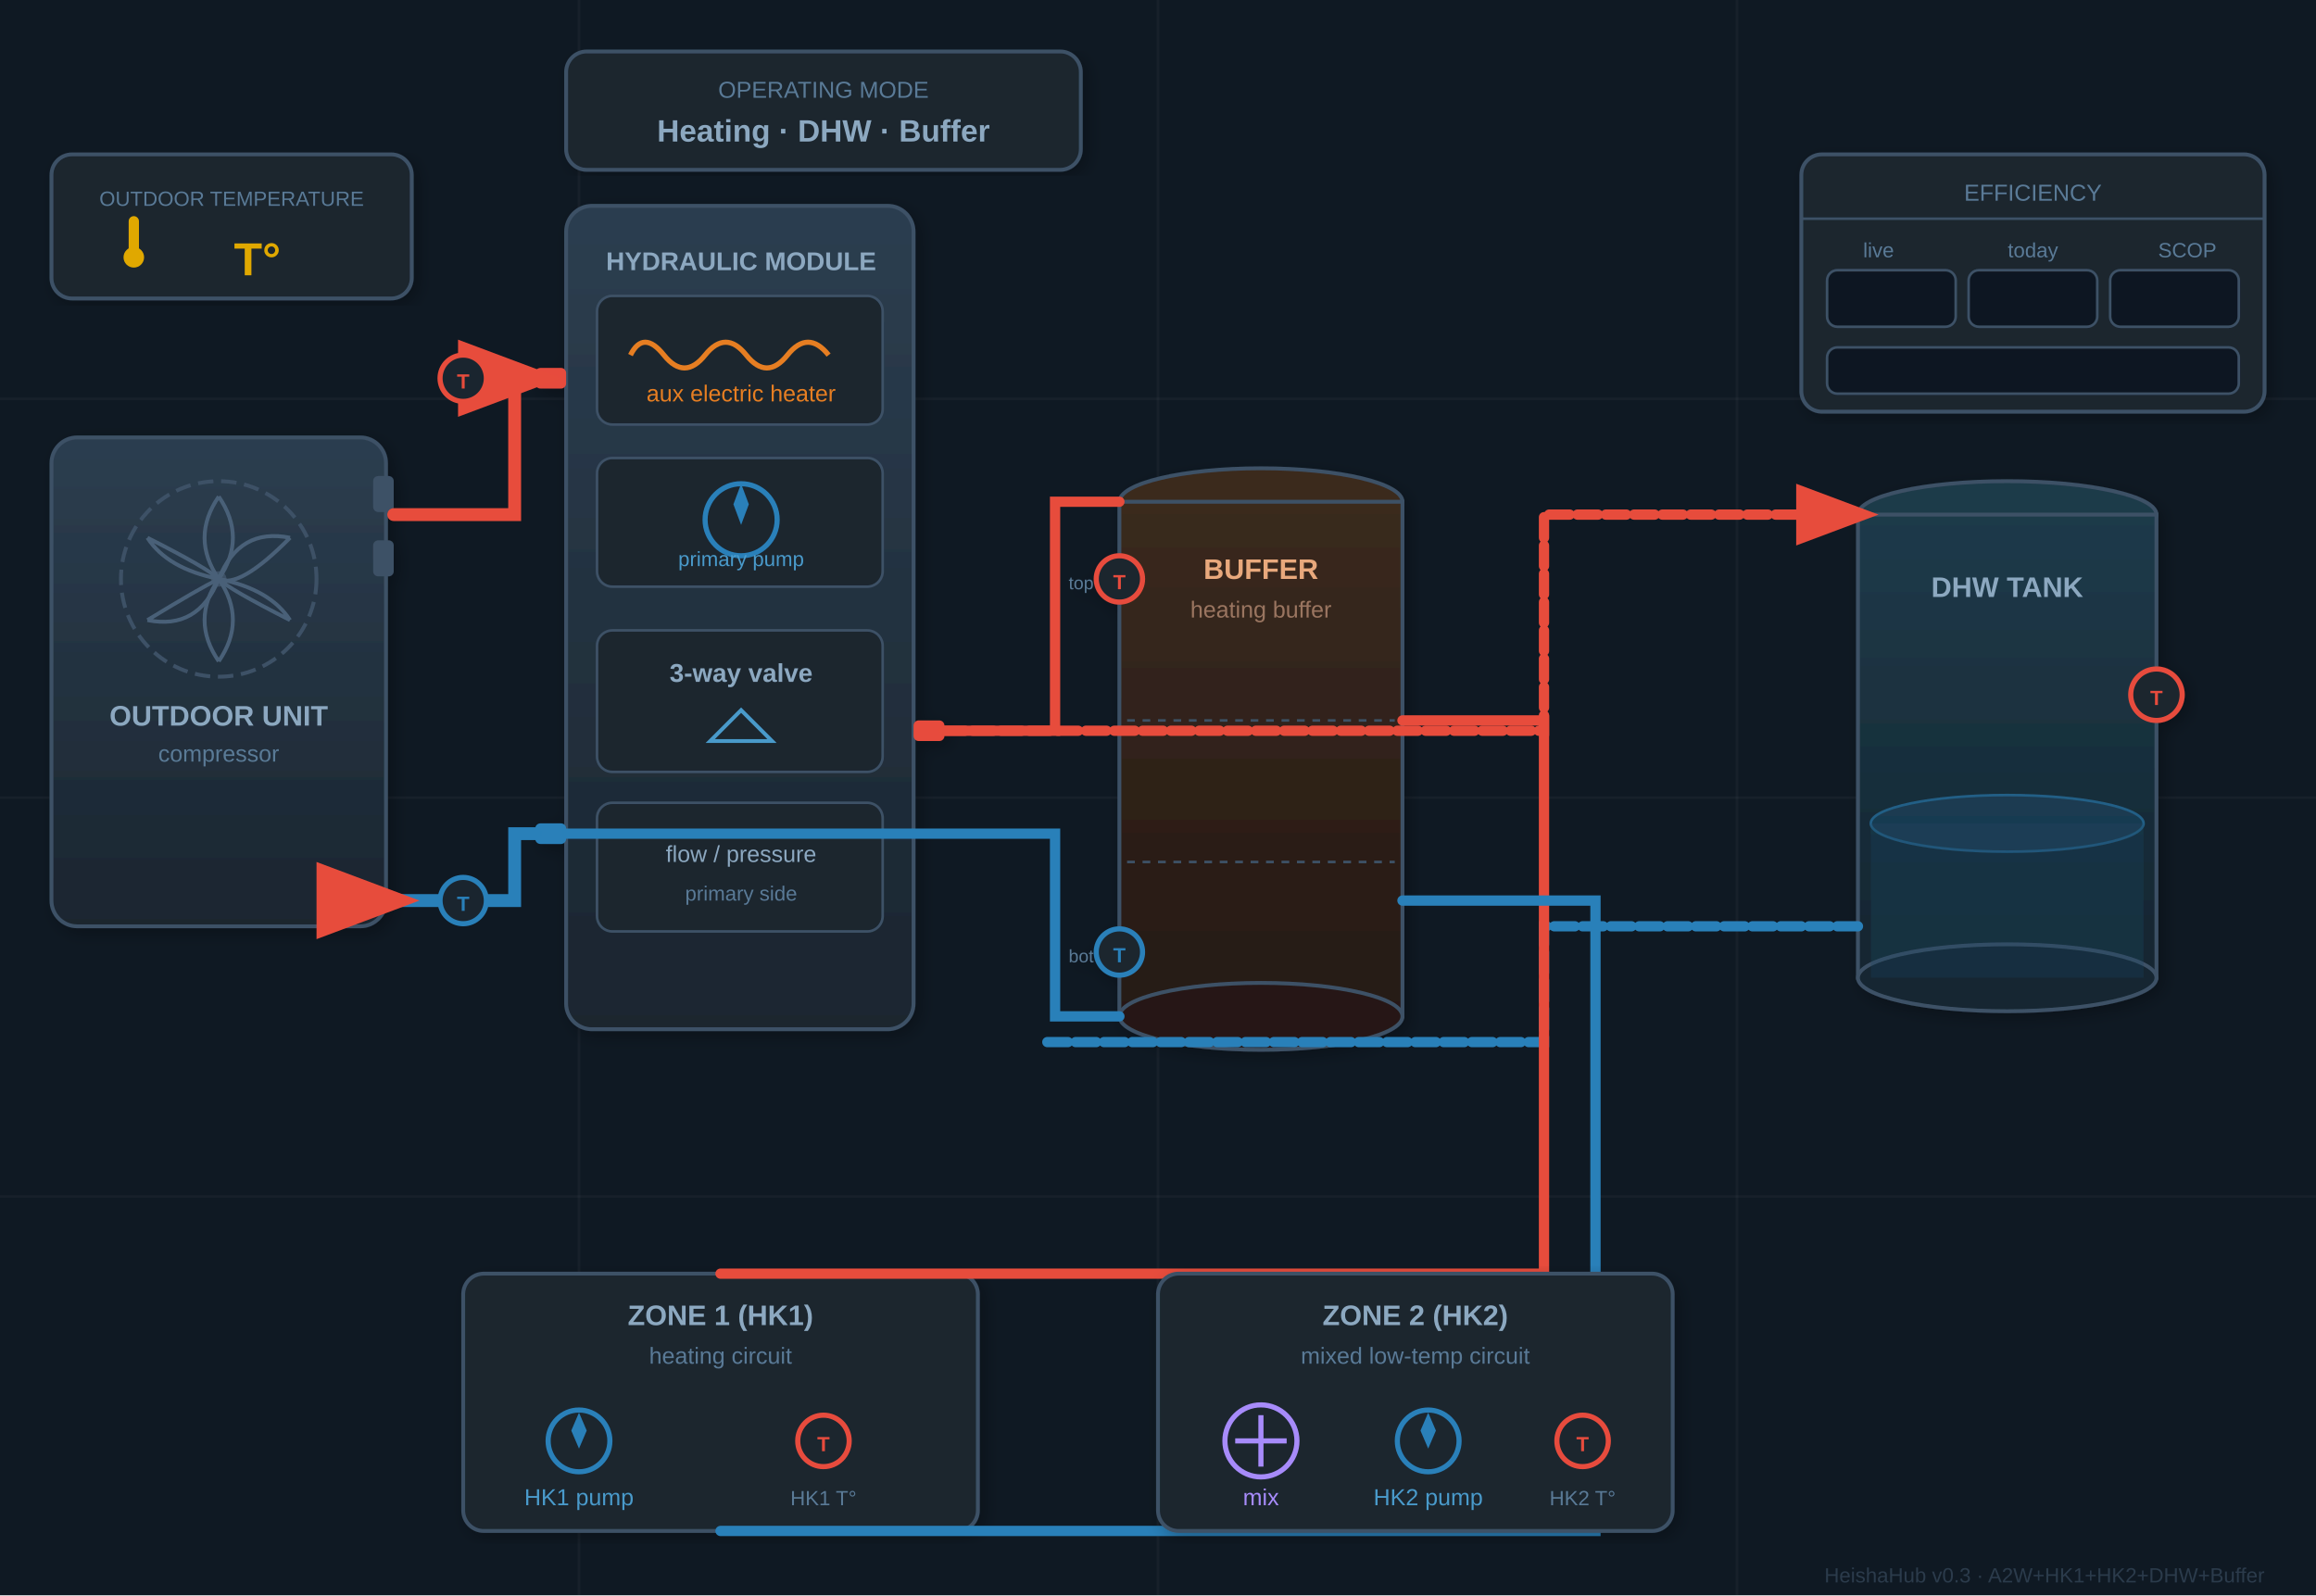
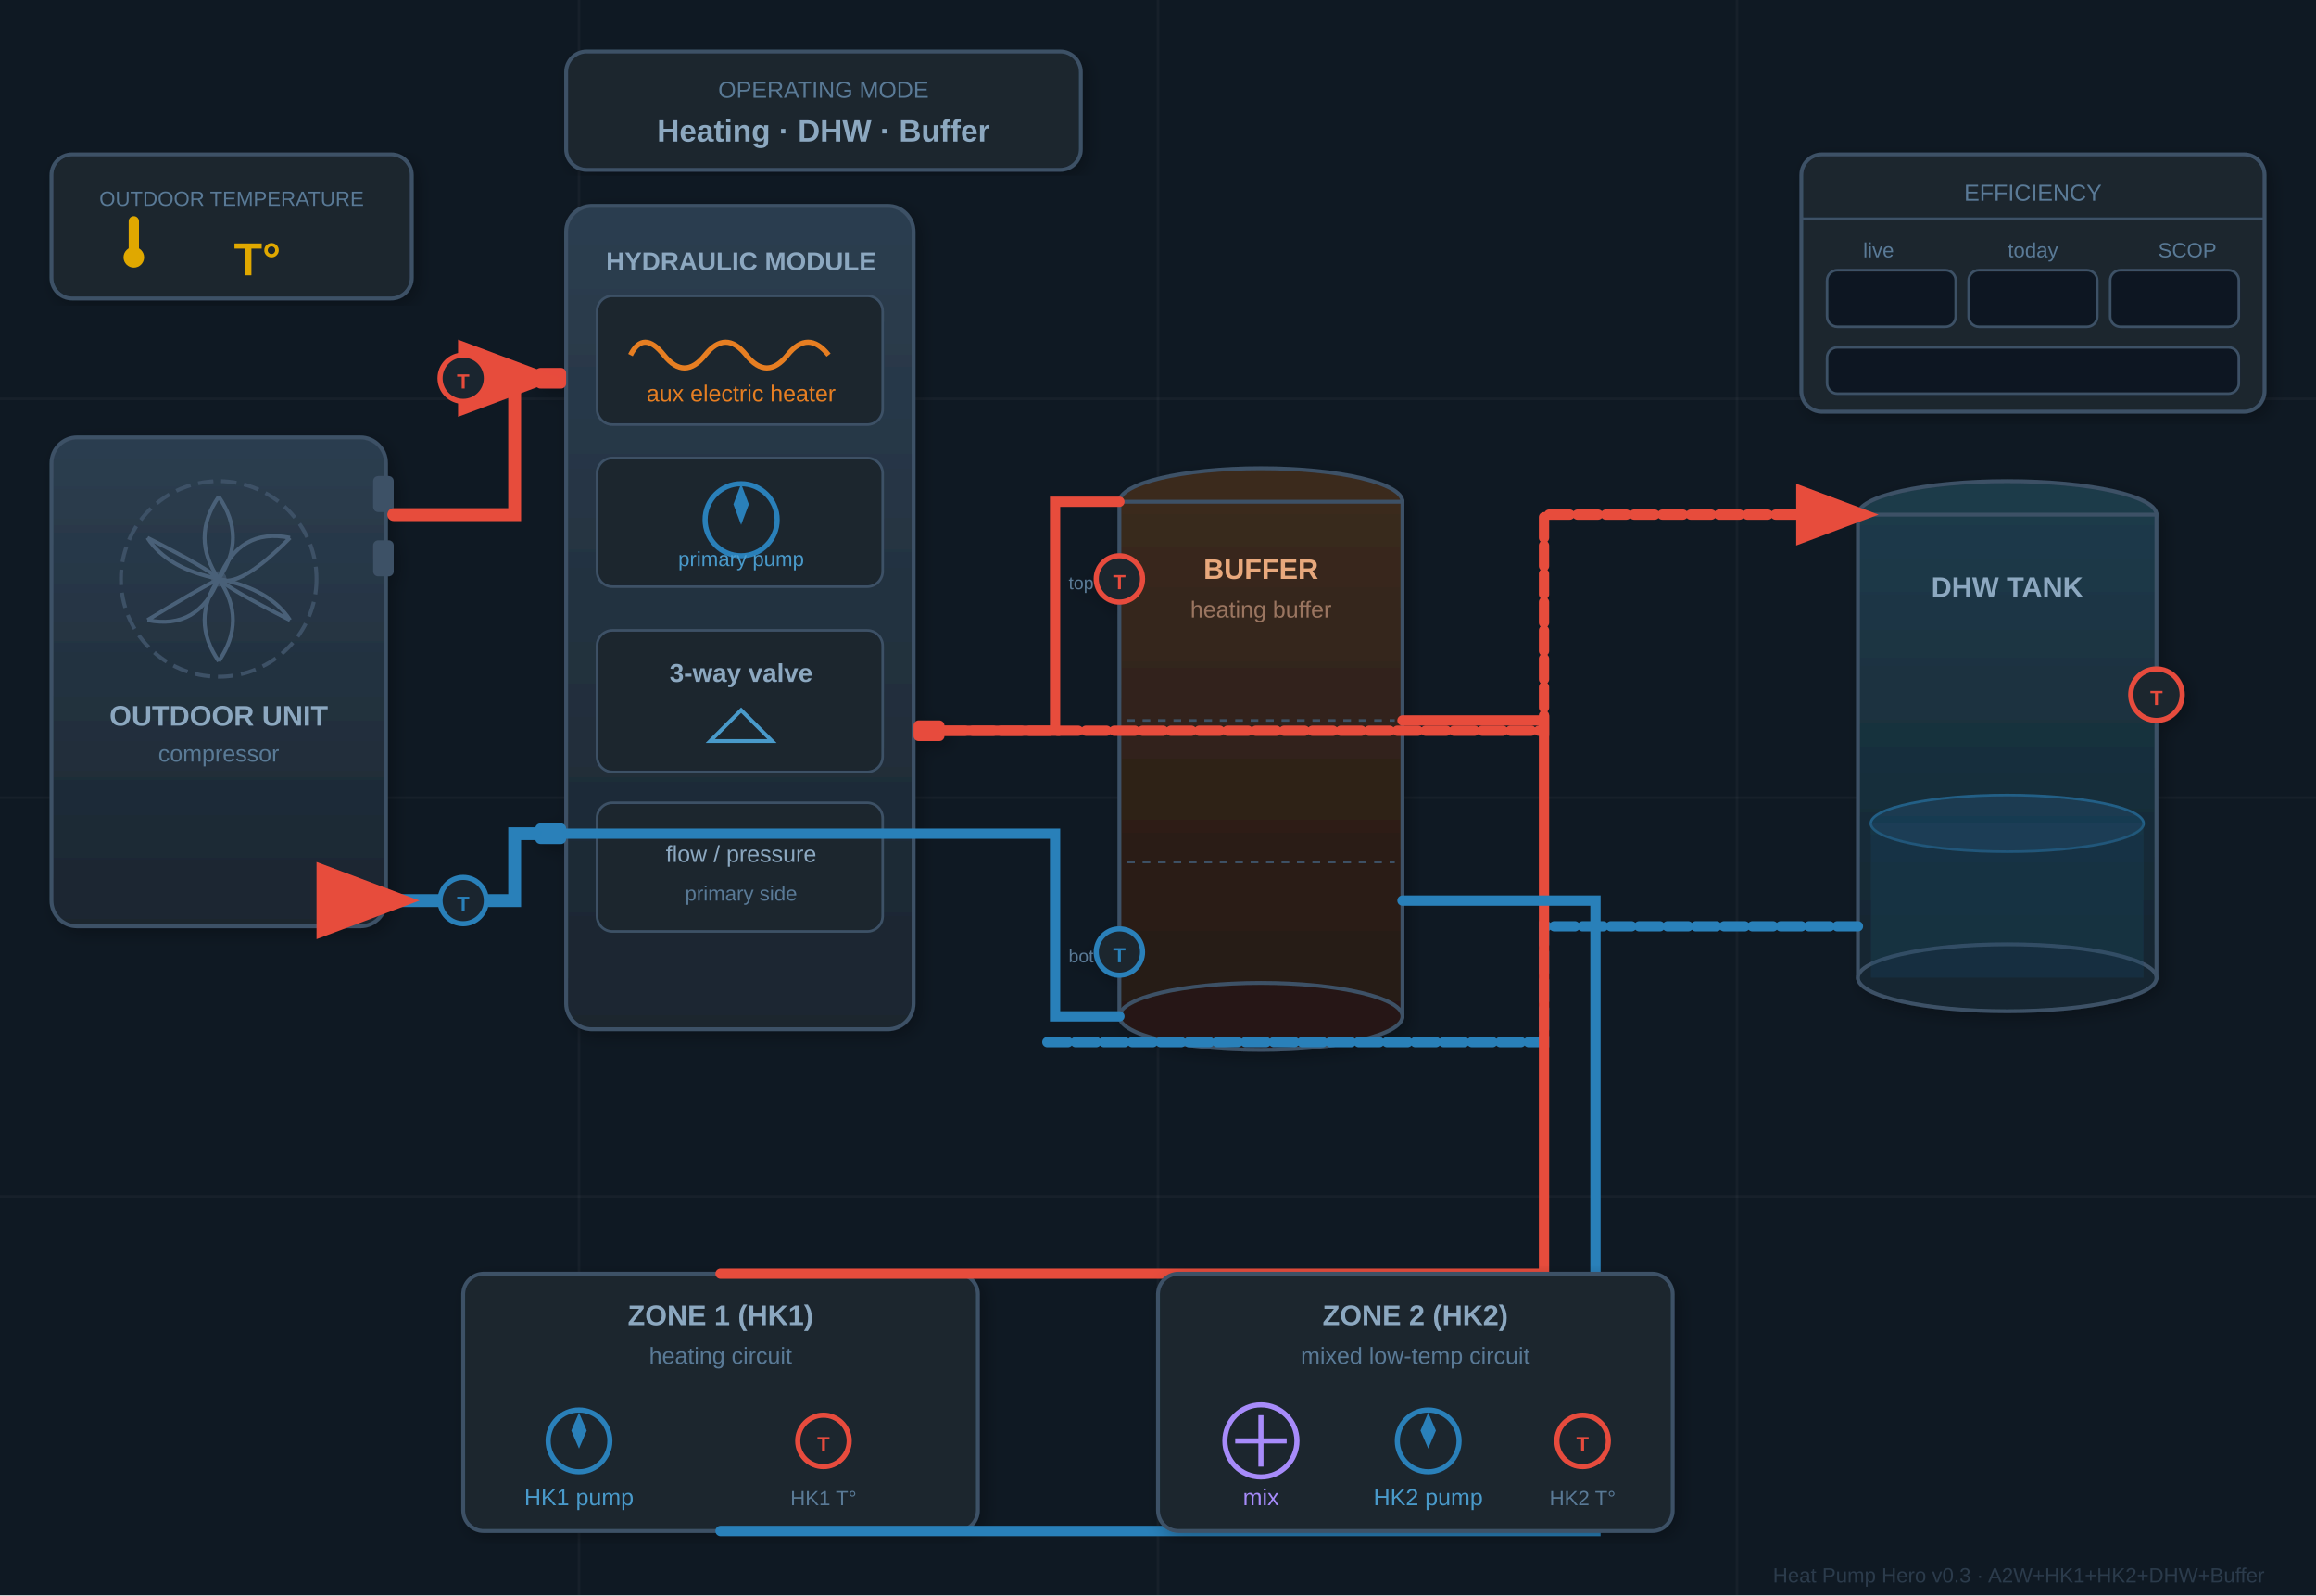
<svg xmlns="http://www.w3.org/2000/svg" viewBox="0 0 900 620" font-family="'Segoe UI', Arial, sans-serif">
  <defs>
    <linearGradient id="grad-unit" x1="0" y1="0" x2="0" y2="1">
      <stop offset="0%" stop-color="#2c3e50" />
      <stop offset="100%" stop-color="#1a252f" />
    </linearGradient>
    <linearGradient id="grad-tank" x1="0" y1="0" x2="0" y2="1">
      <stop offset="0%" stop-color="#1e3a4a" />
      <stop offset="100%" stop-color="#142530" />
    </linearGradient>
    <linearGradient id="grad-buffer" x1="0" y1="0" x2="0" y2="1">
      <stop offset="0%" stop-color="#3a2a1e" />
      <stop offset="100%" stop-color="#251915" />
    </linearGradient>
    <filter id="shadow" x="-5%" y="-5%" width="110%" height="110%">
      <feDropShadow dx="2" dy="2" stdDeviation="3" flood-color="#00000044" />
    </filter>
    <marker id="arrow-hot" markerWidth="8" markerHeight="8" refX="6" refY="3" orient="auto">
      <path d="M0,0 L0,6 L8,3 z" fill="#e74c3c" />
    </marker>
    <marker id="arrow-hot-l" markerWidth="8" markerHeight="8" refX="2" refY="3" orient="auto-start-reverse">
      <path d="M8,0 L8,6 L0,3 z" fill="#e74c3c" />
    </marker>
  </defs>
  <rect width="900" height="620" fill="#0f1923" />
  <g stroke="#ffffff08" stroke-width="1">
    <line x1="0" y1="155" x2="900" y2="155" />
    <line x1="0" y1="310" x2="900" y2="310" />
    <line x1="0" y1="465" x2="900" y2="465" />
    <line x1="225" y1="0" x2="225" y2="620" />
    <line x1="450" y1="0" x2="450" y2="620" />
    <line x1="675" y1="0" x2="675" y2="620" />
  </g>
  <g filter="url(#shadow)">
    <rect x="20" y="170" width="130" height="190" rx="10" fill="url(#grad-unit)" stroke="#3d5166" stroke-width="1.5" />
    <circle cx="85" cy="225" r="38" fill="none" stroke="#3d5166" stroke-width="1.5" stroke-dasharray="6,3" />
    <circle cx="85" cy="225" r="3" fill="#3d5166" />
    <g transform="translate(85,225)" stroke="#4a6178" stroke-width="1.5" fill="none">
      <path d="M0,-32 Q11,-16 0,0 Q-11,-16 0,-32" />
      <path d="M27.7,-16 Q8,4 0,0 Q8,-20 27.7,-16" />
      <path d="M27.7,16 Q4,4 0,0 Q20,4 27.7,16" />
      <path d="M0,32 Q-11,16 0,0 Q11,16 0,32" />
      <path d="M-27.7,16 Q-8,4 0,0 Q-8,20 -27.7,16" />
      <path d="M-27.7,-16 Q-4,-4 0,0 Q-20,-4 -27.7,-16" />
    </g>
    <text x="85" y="282" text-anchor="middle" fill="#8ca8c0" font-size="11" font-weight="600">OUTDOOR UNIT</text>
    <text x="85" y="296" text-anchor="middle" fill="#5a7a96" font-size="9">compressor</text>
    <rect x="145" y="185" width="8" height="14" rx="2" fill="#3d5166" />
    <rect x="145" y="210" width="8" height="14" rx="2" fill="#3d5166" />
  </g>
  <g filter="url(#shadow)">
    <rect x="220" y="80" width="135" height="320" rx="10" fill="url(#grad-unit)" stroke="#3d5166" stroke-width="1.5" />
    <text x="288" y="105" text-anchor="middle" fill="#8ca8c0" font-size="10" font-weight="600">HYDRAULIC MODULE</text>
    <rect x="232" y="115" width="111" height="50" rx="6" fill="#1a252f" stroke="#3d5166" stroke-width="1" />
    <path d="M 245 138 Q 250 128 258 138 Q 266 148 274 138 Q 282 128 290 138 Q 298 148 306 138 Q 314 128 322 138" fill="none" stroke="#e67e22" stroke-width="2" />
    <text x="288" y="156" text-anchor="middle" fill="#e67e22" font-size="9" id="hotspot-aux-heater" data-hotspot-x="288" data-hotspot-y="130">aux electric heater</text>
    <rect x="232" y="178" width="111" height="50" rx="6" fill="#1a252f" stroke="#3d5166" stroke-width="1" />
    <circle cx="288" cy="202" r="14" fill="none" stroke="#2980b9" stroke-width="2" />
    <path d="M 288 188 L 291 196 L 288 204 L 285 196 Z" fill="#2980b9" />
    <text x="288" y="220" text-anchor="middle" fill="#4a9aca" font-size="8">primary pump</text>
    <rect x="232" y="245" width="111" height="55" rx="6" fill="#1a252f" stroke="#3d5166" stroke-width="1" />
    <text x="288" y="265" text-anchor="middle" fill="#8ca8c0" font-size="10" font-weight="600">3-way valve</text>
    <polygon points="276,288 288,276 300,288" fill="none" stroke="#4a9aca" stroke-width="1.5" id="hotspot-three-way-valve" data-hotspot-x="288" data-hotspot-y="282" />
    <rect x="232" y="312" width="111" height="50" rx="6" fill="#1a252f" stroke="#3d5166" stroke-width="1" />
    <text x="288" y="335" text-anchor="middle" fill="#8ca8c0" font-size="9">flow / pressure</text>
    <text x="288" y="350" text-anchor="middle" fill="#5a7a96" font-size="8">primary side</text>
    <rect x="208" y="143" width="12" height="8" rx="2" fill="#e74c3c" id="hotspot-supply" data-hotspot-x="214" data-hotspot-y="147" />
    <rect x="208" y="320" width="12" height="8" rx="2" fill="#2980b9" id="hotspot-return" data-hotspot-x="214" data-hotspot-y="324" />
    <rect x="355" y="280" width="12" height="8" rx="2" fill="#e74c3c" />
  </g>
  <g filter="url(#shadow)">
    <ellipse cx="490" cy="195" rx="55" ry="13" fill="#3a2a1e" stroke="#3d5166" stroke-width="1.5" />
    <rect x="435" y="195" width="110" height="200" fill="url(#grad-buffer)" stroke="#3d5166" stroke-width="1.5" />
    <ellipse cx="490" cy="395" rx="55" ry="13" fill="#251915" stroke="#3d5166" stroke-width="1.5" />
    <text x="490" y="225" text-anchor="middle" fill="#e8a87c" font-size="11" font-weight="600">BUFFER</text>
    <text x="490" y="240" text-anchor="middle" fill="#9a7560" font-size="9">heating buffer</text>
    <circle cx="435" cy="225" r="9" fill="#1a252f" stroke="#e74c3c" stroke-width="2" id="hotspot-buffer-top-temp" data-hotspot-x="435" data-hotspot-y="225" />
    <text x="435" y="229" text-anchor="middle" fill="#e74c3c" font-size="8" font-weight="700">T</text>
    <text x="425" y="229" text-anchor="end" fill="#5a7a96" font-size="7">top</text>
    <circle cx="435" cy="370" r="9" fill="#1a252f" stroke="#2980b9" stroke-width="2" id="hotspot-buffer-bottom-temp" data-hotspot-x="435" data-hotspot-y="370" />
    <text x="435" y="374" text-anchor="middle" fill="#2980b9" font-size="8" font-weight="700">T</text>
    <text x="425" y="374" text-anchor="end" fill="#5a7a96" font-size="7">bot</text>
    <line x1="438" y1="280" x2="542" y2="280" stroke="#3d5166" stroke-width="1" stroke-dasharray="3,3" />
    <line x1="438" y1="335" x2="542" y2="335" stroke="#3d5166" stroke-width="1" stroke-dasharray="3,3" />
  </g>
  <path d="M 367 284 H 410 V 195 H 435" fill="none" stroke="#e74c3c" stroke-width="4" stroke-linecap="round" />
  <path d="M 220 324 H 410 V 395 H 435" fill="none" stroke="#2980b9" stroke-width="4" stroke-linecap="round" />
  <path d="M 153 200 H 200 V 147 H 208" fill="none" stroke="#e74c3c" stroke-width="5" stroke-linecap="round" marker-end="url(#arrow-hot)" />
  <path d="M 208 324 H 200 V 350 H 153" fill="none" stroke="#2980b9" stroke-width="5" stroke-linecap="round" marker-end="url(#arrow-hot-l)" />
  <circle cx="180" cy="147" r="9" fill="#1a252f" stroke="#e74c3c" stroke-width="2" id="hotspot-supply-temp" data-hotspot-x="180" data-hotspot-y="147" />
  <text x="180" y="151" text-anchor="middle" fill="#e74c3c" font-size="8" font-weight="700">T</text>
  <circle cx="180" cy="350" r="9" fill="#1a252f" stroke="#2980b9" stroke-width="2" id="hotspot-return-temp" data-hotspot-x="180" data-hotspot-y="350" />
  <text x="180" y="354" text-anchor="middle" fill="#2980b9" font-size="8" font-weight="700">T</text>
  <g filter="url(#shadow)">
    <ellipse cx="780" cy="200" rx="58" ry="13" fill="#1e3a4a" stroke="#3d5166" stroke-width="1.5" />
    <rect x="722" y="200" width="116" height="180" fill="url(#grad-tank)" stroke="#3d5166" stroke-width="1.5" />
    <ellipse cx="780" cy="380" rx="58" ry="13" fill="#142530" stroke="#3d5166" stroke-width="1.5" />
    <ellipse cx="780" cy="320" rx="53" ry="11" fill="#1a4560" stroke="#2980b9" stroke-width="1" opacity="0.6" />
    <rect x="727" y="320" width="106" height="60" fill="#1a4560" opacity="0.3" />
    <text x="780" y="232" text-anchor="middle" fill="#8ca8c0" font-size="11" font-weight="600">DHW TANK</text>
    <circle cx="838" cy="270" r="10" fill="#1a252f" stroke="#e74c3c" stroke-width="2" id="hotspot-dhw-temp" data-hotspot-x="838" data-hotspot-y="270" />
    <text x="838" y="274" text-anchor="middle" fill="#e74c3c" font-size="8" font-weight="700">T</text>
  </g>
  <path d="M 367 284 H 600 V 200 H 722" fill="none" stroke="#e74c3c" stroke-width="4" stroke-linecap="round" stroke-dasharray="8,3" marker-end="url(#arrow-hot)" />
  <path d="M 722 360 H 600 V 405 H 405" fill="none" stroke="#2980b9" stroke-width="4" stroke-linecap="round" stroke-dasharray="8,3" />
  <g filter="url(#shadow)">
    <rect x="180" y="495" width="200" height="100" rx="8" fill="#1a252f" stroke="#3d5166" stroke-width="1.5" />
    <text x="280" y="515" text-anchor="middle" fill="#8ca8c0" font-size="11" font-weight="600">ZONE 1 (HK1)</text>
    <text x="280" y="530" text-anchor="middle" fill="#5a7a96" font-size="9">heating circuit</text>
    <circle cx="225" cy="560" r="12" fill="none" stroke="#2980b9" stroke-width="2" />
    <path d="M 225 549 L 228 556 L 225 563 L 222 556 Z" fill="#2980b9" />
    <text x="225" y="585" text-anchor="middle" fill="#4a9aca" font-size="9">HK1 pump</text>
    <circle cx="320" cy="560" r="10" fill="#1a252f" stroke="#e74c3c" stroke-width="2" id="hotspot-hk1-supply-temp" data-hotspot-x="320" data-hotspot-y="560" />
    <text x="320" y="564" text-anchor="middle" fill="#e74c3c" font-size="8" font-weight="700">T</text>
    <text x="320" y="585" text-anchor="middle" fill="#5a7a96" font-size="8">HK1 T°</text>
  </g>
  <path d="M 545 280 H 600 V 495 H 280" fill="none" stroke="#e74c3c" stroke-width="4" stroke-linecap="round" />
  <path d="M 545 350 H 620 V 595 H 280" fill="none" stroke="#2980b9" stroke-width="4" stroke-linecap="round" />
  <g filter="url(#shadow)">
    <rect x="450" y="495" width="200" height="100" rx="8" fill="#1a252f" stroke="#3d5166" stroke-width="1.5" />
    <text x="550" y="515" text-anchor="middle" fill="#8ca8c0" font-size="11" font-weight="600">ZONE 2 (HK2)</text>
    <text x="550" y="530" text-anchor="middle" fill="#5a7a96" font-size="9">mixed low-temp circuit</text>
    <circle cx="490" cy="560" r="14" fill="none" stroke="#a78bfa" stroke-width="2" id="hotspot-hk2-valve" data-hotspot-x="490" data-hotspot-y="560" />
    <line x1="480" y1="560" x2="500" y2="560" stroke="#a78bfa" stroke-width="2" />
    <line x1="490" y1="550" x2="490" y2="570" stroke="#a78bfa" stroke-width="2" />
    <text x="490" y="585" text-anchor="middle" fill="#a78bfa" font-size="9">mix</text>
    <circle cx="555" cy="560" r="12" fill="none" stroke="#2980b9" stroke-width="2" />
    <path d="M 555 549 L 558 556 L 555 563 L 552 556 Z" fill="#2980b9" />
    <text x="555" y="585" text-anchor="middle" fill="#4a9aca" font-size="9">HK2 pump</text>
    <circle cx="615" cy="560" r="10" fill="#1a252f" stroke="#e74c3c" stroke-width="2" id="hotspot-hk2-supply-temp" data-hotspot-x="615" data-hotspot-y="560" />
    <text x="615" y="564" text-anchor="middle" fill="#e74c3c" font-size="8" font-weight="700">T</text>
    <text x="615" y="585" text-anchor="middle" fill="#5a7a96" font-size="8">HK2 T°</text>
  </g>
  <g filter="url(#shadow)">
    <rect x="20" y="60" width="140" height="56" rx="8" fill="#1a252f" stroke="#3d5166" stroke-width="1.5" />
    <text x="90" y="80" text-anchor="middle" fill="#5a7a96" font-size="8">OUTDOOR TEMPERATURE</text>
    <rect x="50" y="84" width="4" height="16" rx="2" fill="#e0a800" />
    <circle cx="52" cy="100" r="4" fill="#e0a800" />
    <text x="100" y="107" text-anchor="middle" fill="#e0a800" font-size="18" font-weight="700" id="hotspot-outdoor-temp" data-hotspot-x="100" data-hotspot-y="100">T°</text>
  </g>
  <g filter="url(#shadow)">
    <rect x="220" y="20" width="200" height="46" rx="8" fill="#1a252f" stroke="#3d5166" stroke-width="1.5" />
    <text x="320" y="38" text-anchor="middle" fill="#5a7a96" font-size="9">OPERATING MODE</text>
    <text x="320" y="55" text-anchor="middle" fill="#8ca8c0" font-size="12" font-weight="600" id="hotspot-mode" data-hotspot-x="320" data-hotspot-y="46">Heating · DHW · Buffer</text>
  </g>
  <g filter="url(#shadow)">
    <rect x="700" y="60" width="180" height="100" rx="8" fill="#1a252f" stroke="#3d5166" stroke-width="1.5" />
    <text x="790" y="78" text-anchor="middle" fill="#5a7a96" font-size="9">EFFICIENCY</text>
    <line x1="700" y1="85" x2="880" y2="85" stroke="#3d5166" stroke-width="1" />
    <text x="730" y="100" text-anchor="middle" fill="#5a7a96" font-size="8">live</text>
    <text x="790" y="100" text-anchor="middle" fill="#5a7a96" font-size="8">today</text>
    <text x="850" y="100" text-anchor="middle" fill="#5a7a96" font-size="8">SCOP</text>
    <rect x="710" y="105" width="50" height="22" rx="4" fill="#0f1923" stroke="#3d5166" stroke-width="1" id="hotspot-cop-live" data-hotspot-x="735" data-hotspot-y="116" />
    <rect x="765" y="105" width="50" height="22" rx="4" fill="#0f1923" stroke="#3d5166" stroke-width="1" id="hotspot-cop-daily" data-hotspot-x="790" data-hotspot-y="116" />
    <rect x="820" y="105" width="50" height="22" rx="4" fill="#0f1923" stroke="#3d5166" stroke-width="1" id="hotspot-scop" data-hotspot-x="845" data-hotspot-y="116" />
    <text x="730" y="142" text-anchor="middle" fill="#5a7a96" font-size="8">Hz</text>
    <rect x="710" y="135" width="160" height="18" rx="4" fill="#0f1923" stroke="#3d5166" stroke-width="1" id="hotspot-compressor-freq" data-hotspot-x="790" data-hotspot-y="144" />
  </g>
-   <text x="880" y="615" text-anchor="end" fill="#3d5166" font-size="8" opacity="0.6">HeishaHub v0.3 · A2W+HK1+HK2+DHW+Buffer</text>
+   <text x="880" y="615" text-anchor="end" fill="#3d5166" font-size="8" opacity="0.6">Heat Pump Hero v0.3 · A2W+HK1+HK2+DHW+Buffer</text>
</svg>
